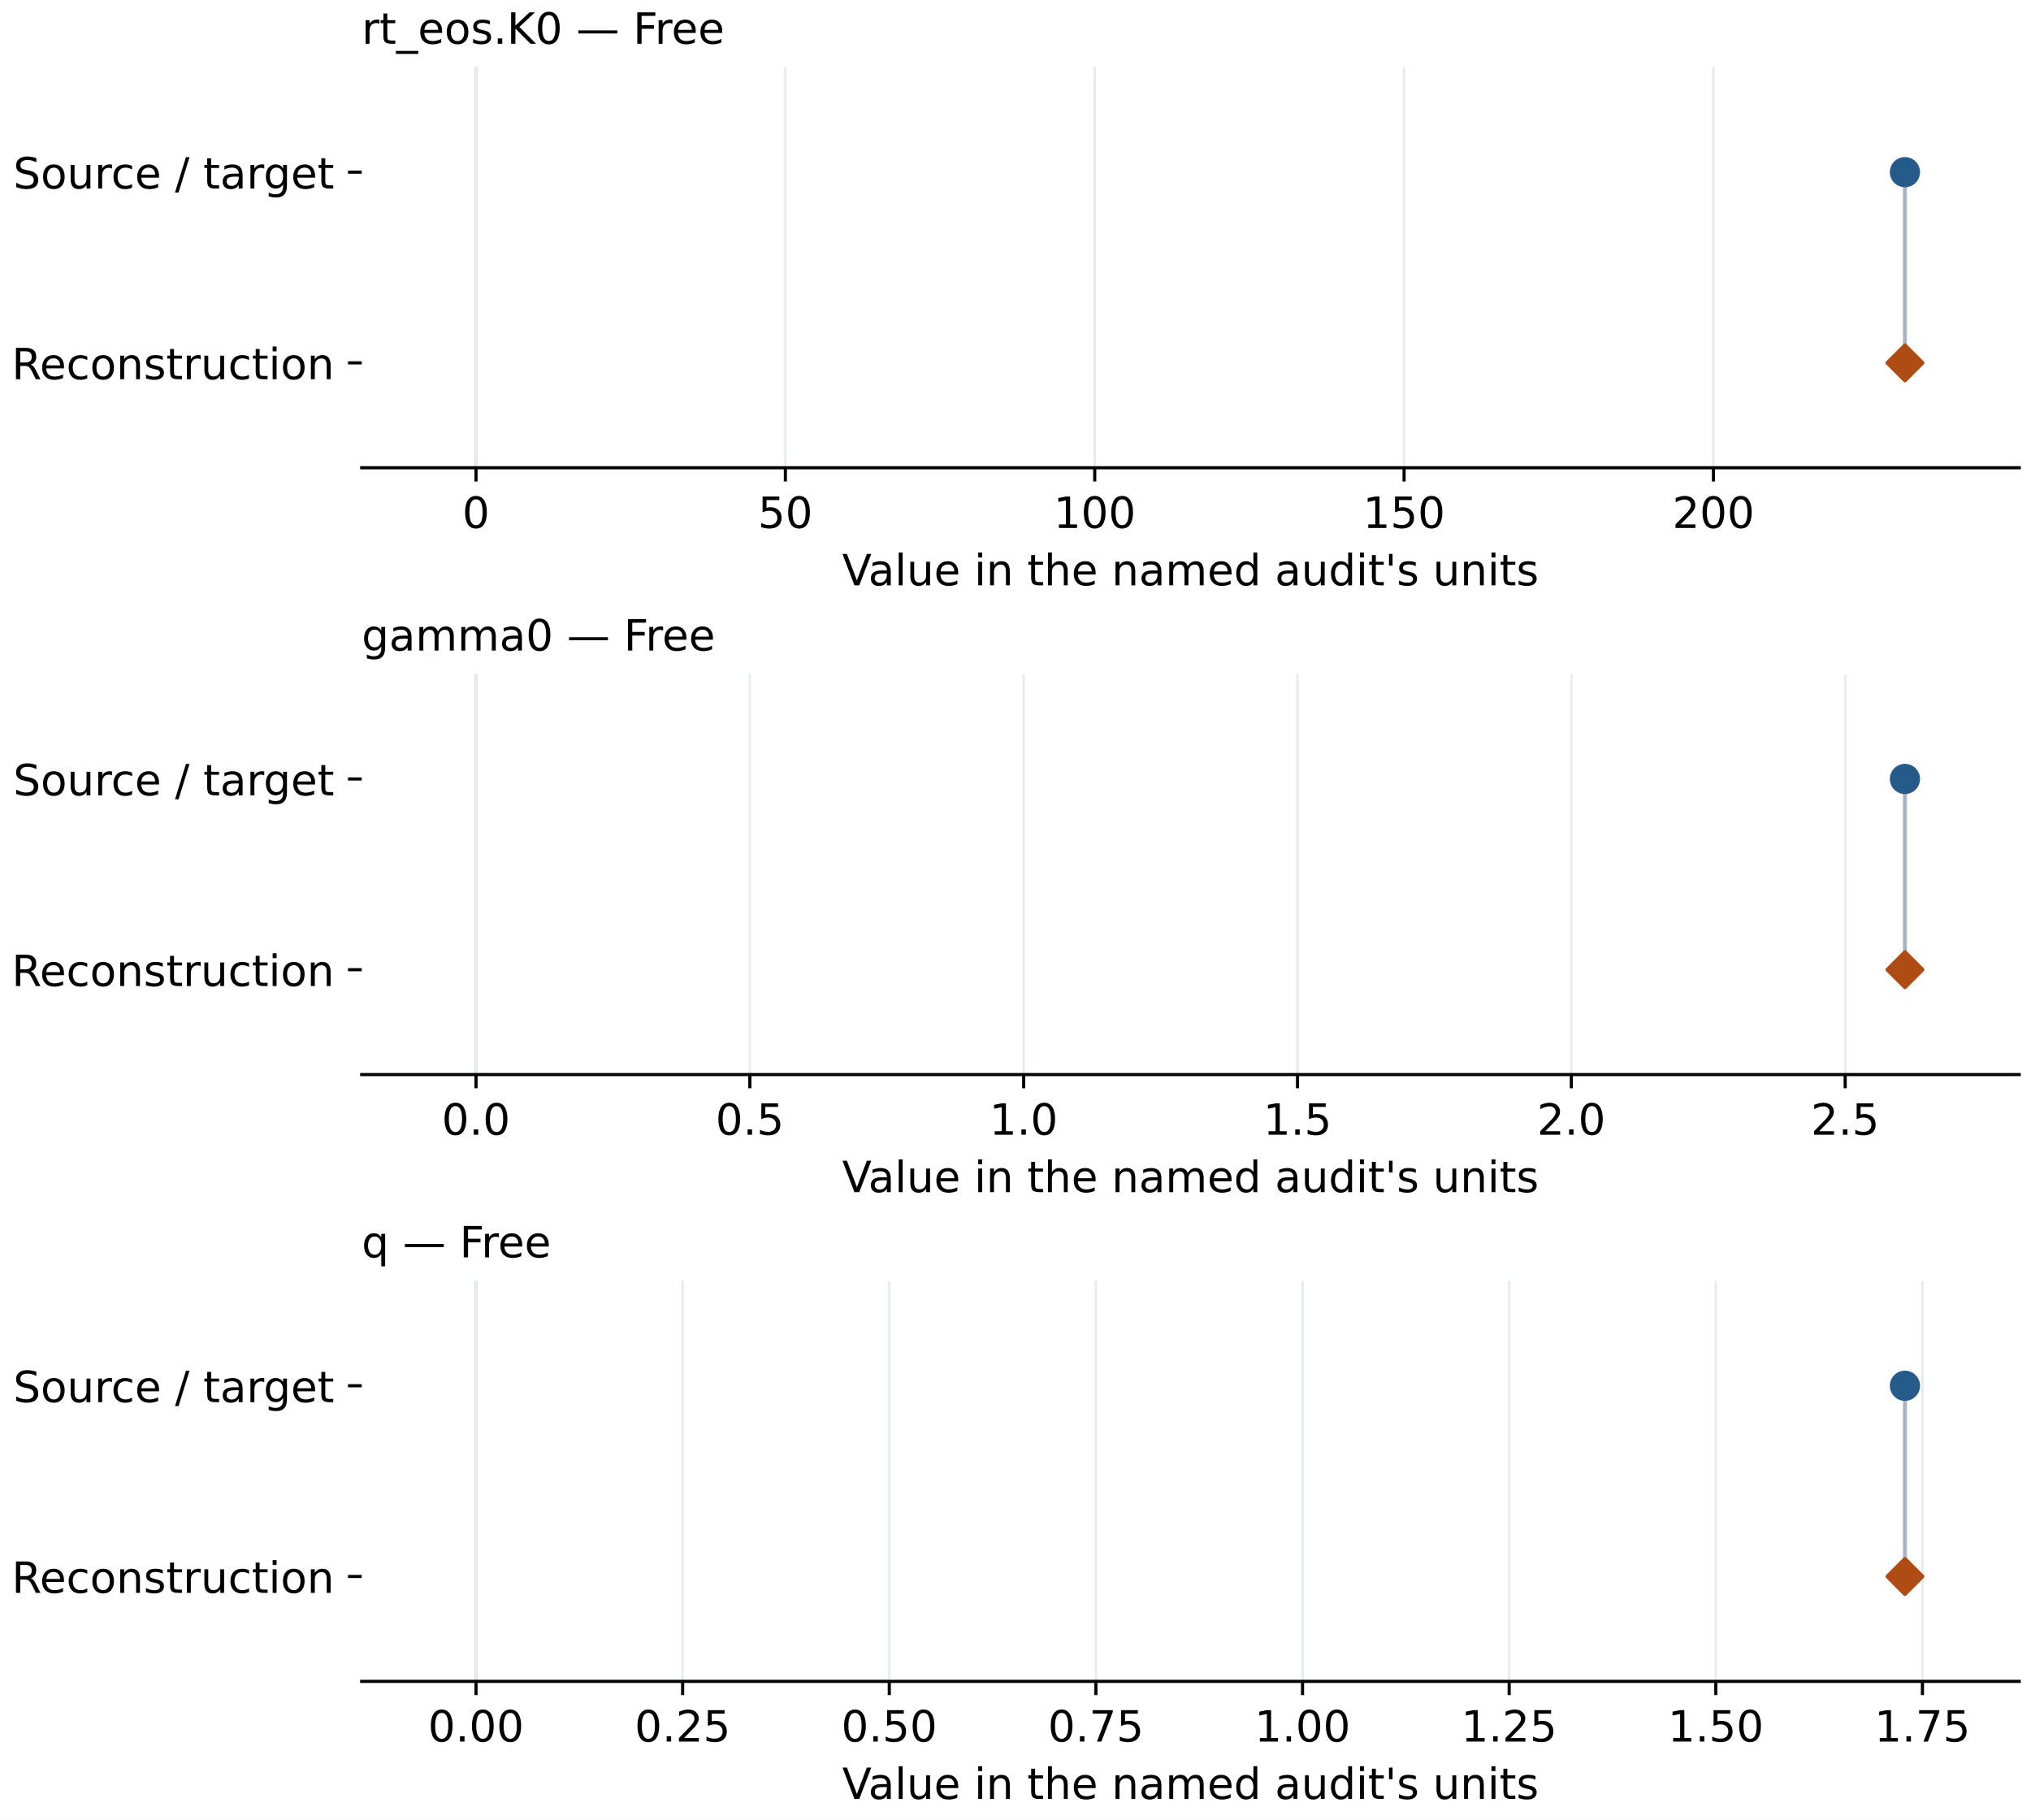
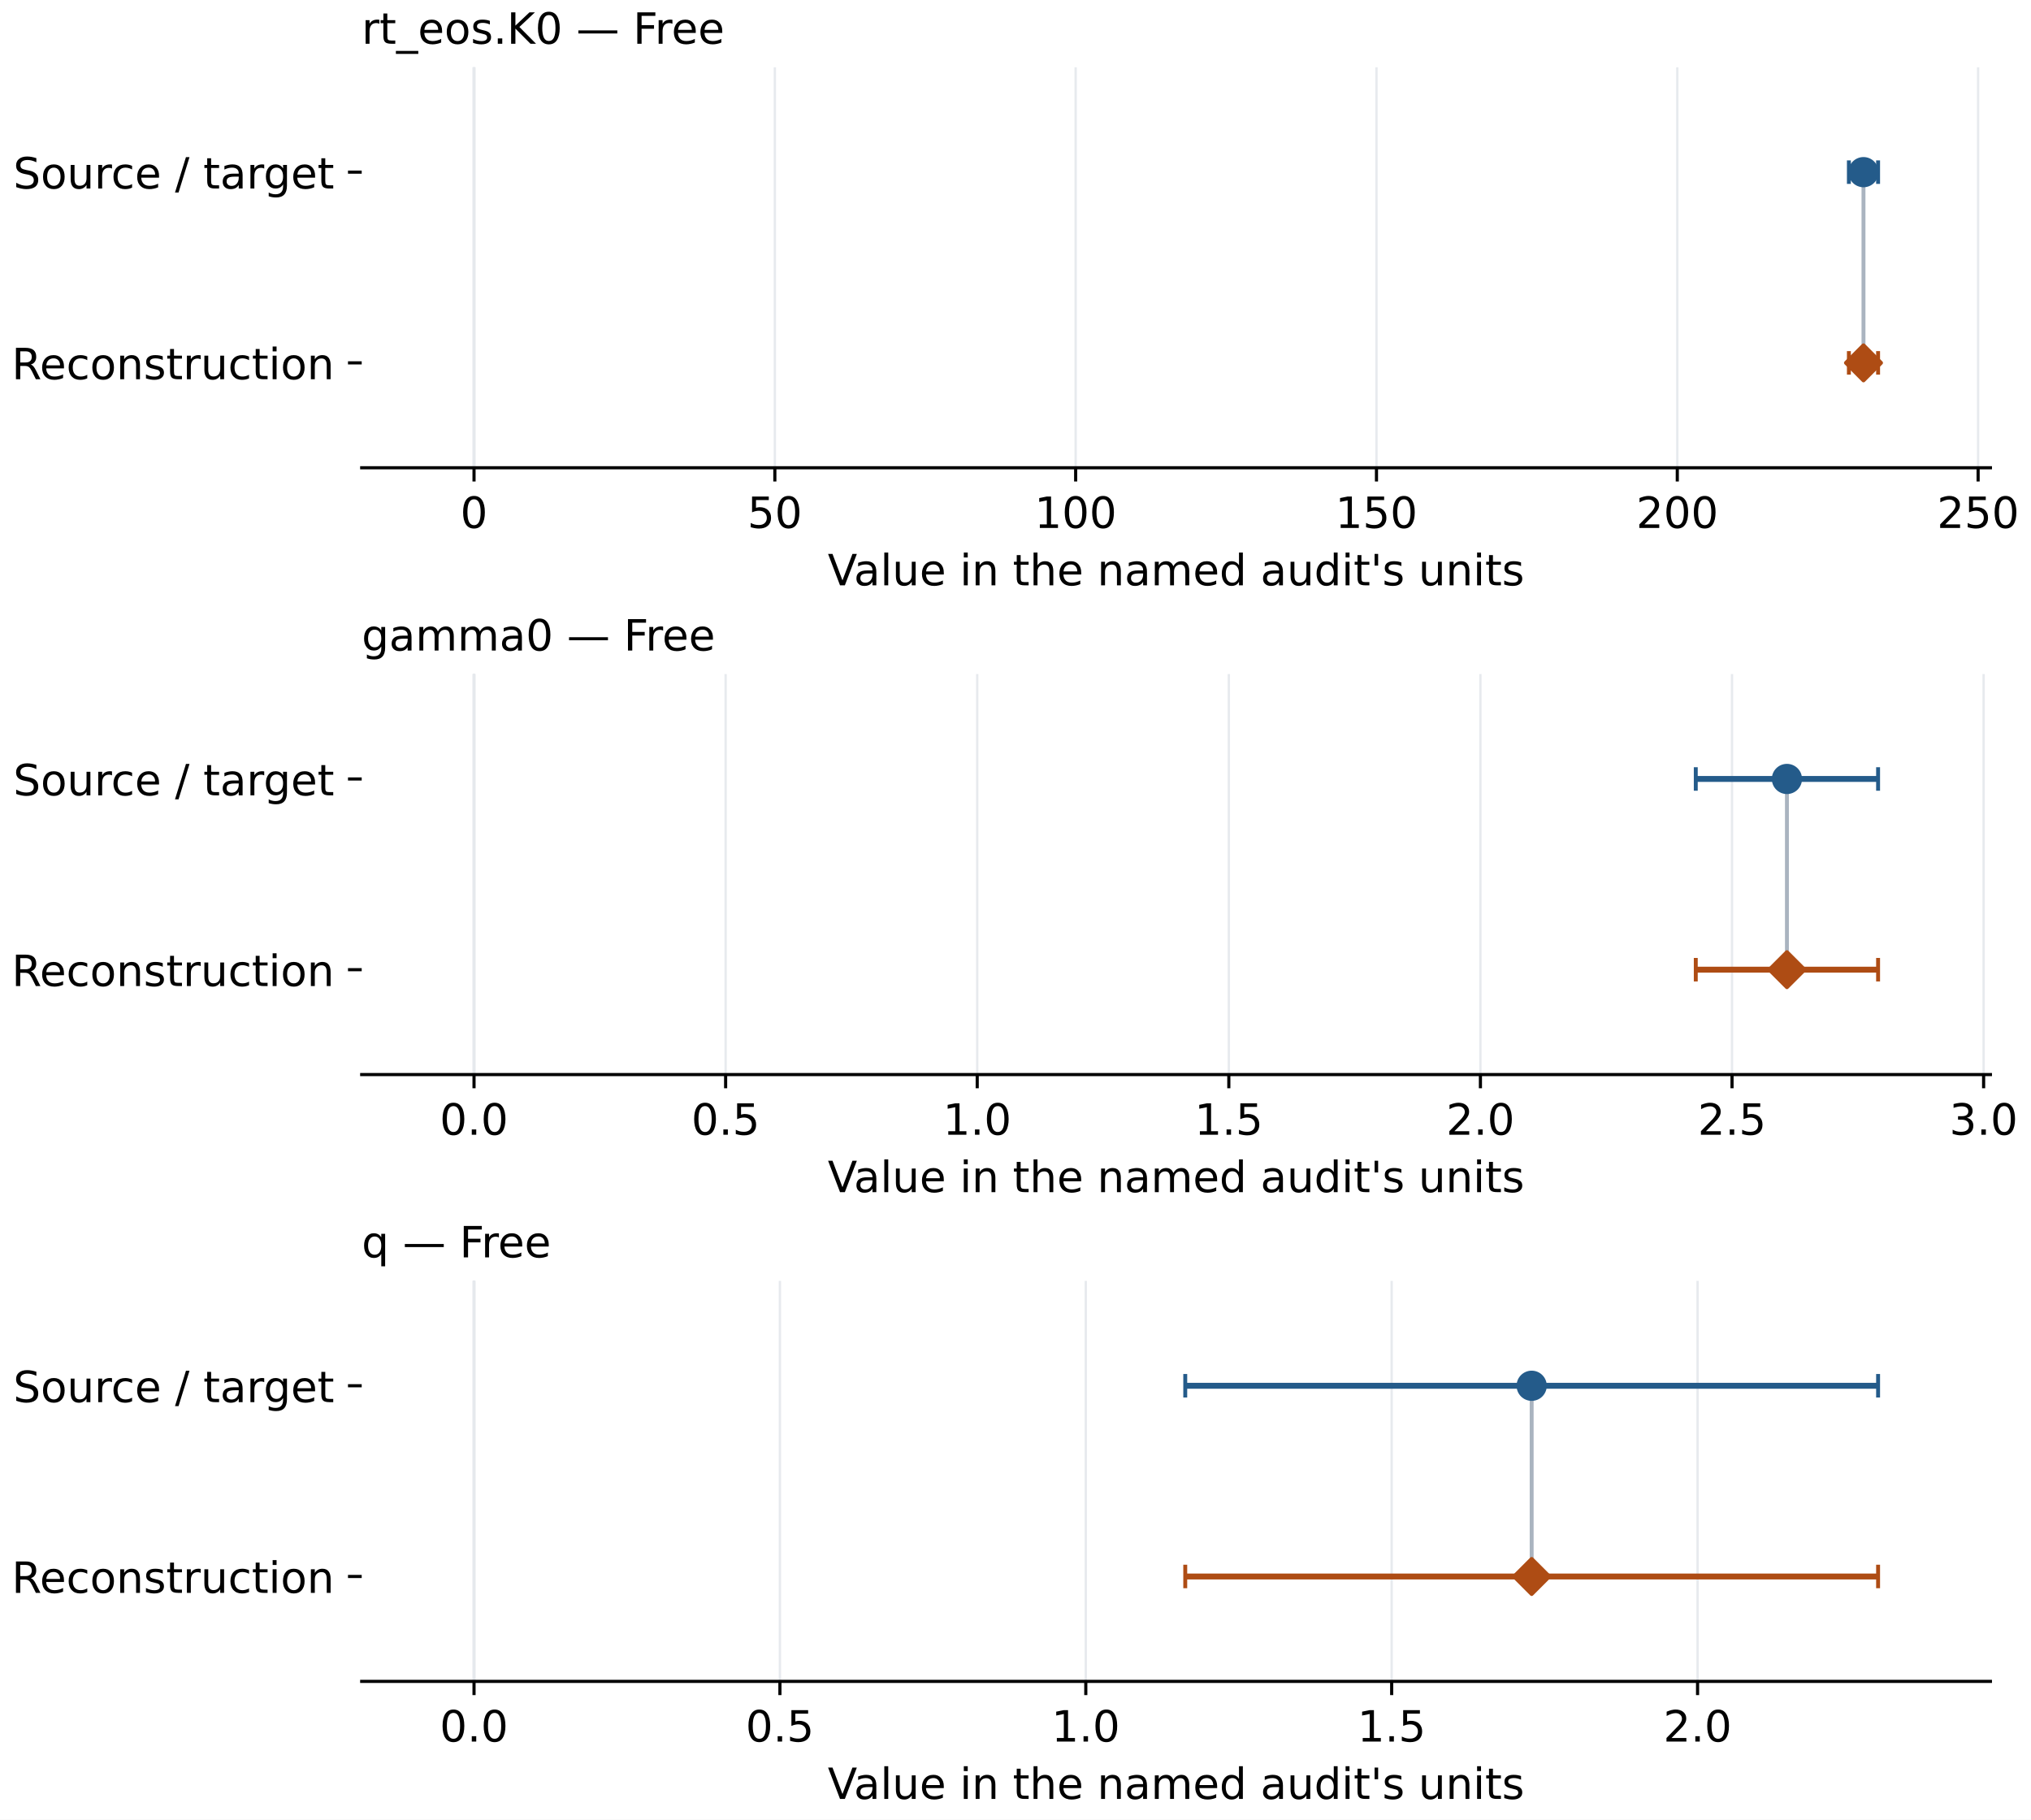
<svg xmlns="http://www.w3.org/2000/svg" xmlns:xlink="http://www.w3.org/1999/xlink" width="518.4pt" height="464.4pt" viewBox="0 0 518.4 464.4" version="1.1">
  <defs>
    <style type="text/css">*{stroke-linejoin: round; stroke-linecap: butt}</style>
  </defs>
  <g id="figure_1">
    <g id="patch_1">
      <path d="M 0 464.4 L 518.4 464.4 L 518.4 0 L 0 0 z " style="fill: #ffffff" />
    </g>
    <g id="axes_1">
      <g id="patch_2">
-         <path d="M 92.321 119.378 L 515.4 119.378 L 515.4 17.164 L 92.321 17.164 z " style="fill: #ffffff" />
+         <path d="M 92.321 119.378 L 508.041 119.378 L 508.041 17.164 L 92.321 17.164 z " style="fill: #ffffff" />
      </g>
      <g id="line2d_1">
-         <path d="M 121.499 119.378 L 121.499 17.164 " clip-path="url(#pc0886fff16)" style="fill: none; stroke: #c3cad2; stroke-width: 0.7; stroke-linecap: square" />
+         <path d="M 120.992 119.378 L 120.992 17.164 " clip-path="url(#pc66bb6d50c)" style="fill: none; stroke: #c3cad2; stroke-width: 0.7; stroke-linecap: square" />
      </g>
      <g id="line2d_2">
-         <path d="M 486.222 43.935 L 486.222 92.608 " clip-path="url(#pc0886fff16)" style="fill: none; stroke: #aab4c0; stroke-linecap: square" />
+         <path d="M 475.644 43.935 L 475.644 92.608 " clip-path="url(#pc66bb6d50c)" style="fill: none; stroke: #aab4c0; stroke-linecap: square" />
      </g>
      <g id="matplotlib.axis_1">
        <g id="xtick_1">
          <g id="line2d_3">
-             <path d="M 121.499 119.378 L 121.499 17.164 " clip-path="url(#pc0886fff16)" style="fill: none; stroke: #e7eaee; stroke-width: 0.6; stroke-linecap: square" />
+             <path d="M 120.992 119.378 L 120.992 17.164 " clip-path="url(#pc66bb6d50c)" style="fill: none; stroke: #e7eaee; stroke-width: 0.6; stroke-linecap: square" />
          </g>
          <g id="line2d_4">
            <defs>
              <path id="mb45e14ee2d" d="M 0 0 L 0 3.5 " style="stroke: #000000; stroke-width: 0.8" />
            </defs>
            <g>
-               <use xlink:href="#mb45e14ee2d" x="121.499" y="119.378" style="stroke: #000000; stroke-width: 0.8" />
+               <use xlink:href="#mb45e14ee2d" x="120.992" y="119.378" style="stroke: #000000; stroke-width: 0.8" />
            </g>
          </g>
          <g id="text_1">
-             <text style="font: 11px 'DejaVu Sans', Arial, sans-serif; text-anchor: middle" x="121.499" y="134.737" transform="rotate(-0 121.4993 134.7367)">0</text>
+             <text style="font: 11px 'DejaVu Sans', Arial, sans-serif; text-anchor: middle" x="120.992" y="134.737" transform="rotate(-0 120.9918 134.7367)">0</text>
          </g>
        </g>
        <g id="xtick_2">
          <g id="line2d_5">
-             <path d="M 200.461 119.378 L 200.461 17.164 " clip-path="url(#pc0886fff16)" style="fill: none; stroke: #e7eaee; stroke-width: 0.6; stroke-linecap: square" />
+             <path d="M 197.774 119.378 L 197.774 17.164 " clip-path="url(#pc66bb6d50c)" style="fill: none; stroke: #e7eaee; stroke-width: 0.6; stroke-linecap: square" />
          </g>
          <g id="line2d_6">
            <g>
-               <use xlink:href="#mb45e14ee2d" x="200.461" y="119.378" style="stroke: #000000; stroke-width: 0.8" />
+               <use xlink:href="#mb45e14ee2d" x="197.774" y="119.378" style="stroke: #000000; stroke-width: 0.8" />
            </g>
          </g>
          <g id="text_2">
-             <text style="font: 11px 'DejaVu Sans', Arial, sans-serif; text-anchor: middle" x="200.461" y="134.737" transform="rotate(-0 200.4615 134.7367)">50</text>
+             <text style="font: 11px 'DejaVu Sans', Arial, sans-serif; text-anchor: middle" x="197.774" y="134.737" transform="rotate(-0 197.7736 134.7367)">50</text>
          </g>
        </g>
        <g id="xtick_3">
          <g id="line2d_7">
-             <path d="M 279.424 119.378 L 279.424 17.164 " clip-path="url(#pc0886fff16)" style="fill: none; stroke: #e7eaee; stroke-width: 0.6; stroke-linecap: square" />
+             <path d="M 274.555 119.378 L 274.555 17.164 " clip-path="url(#pc66bb6d50c)" style="fill: none; stroke: #e7eaee; stroke-width: 0.6; stroke-linecap: square" />
          </g>
          <g id="line2d_8">
            <g>
-               <use xlink:href="#mb45e14ee2d" x="279.424" y="119.378" style="stroke: #000000; stroke-width: 0.8" />
+               <use xlink:href="#mb45e14ee2d" x="274.555" y="119.378" style="stroke: #000000; stroke-width: 0.8" />
            </g>
          </g>
          <g id="text_3">
-             <text style="font: 11px 'DejaVu Sans', Arial, sans-serif; text-anchor: middle" x="279.424" y="134.737" transform="rotate(-0 279.4236 134.7367)">100</text>
+             <text style="font: 11px 'DejaVu Sans', Arial, sans-serif; text-anchor: middle" x="274.555" y="134.737" transform="rotate(-0 274.5554 134.7367)">100</text>
          </g>
        </g>
        <g id="xtick_4">
          <g id="line2d_9">
-             <path d="M 358.386 119.378 L 358.386 17.164 " clip-path="url(#pc0886fff16)" style="fill: none; stroke: #e7eaee; stroke-width: 0.6; stroke-linecap: square" />
+             <path d="M 351.337 119.378 L 351.337 17.164 " clip-path="url(#pc66bb6d50c)" style="fill: none; stroke: #e7eaee; stroke-width: 0.6; stroke-linecap: square" />
          </g>
          <g id="line2d_10">
            <g>
-               <use xlink:href="#mb45e14ee2d" x="358.386" y="119.378" style="stroke: #000000; stroke-width: 0.8" />
+               <use xlink:href="#mb45e14ee2d" x="351.337" y="119.378" style="stroke: #000000; stroke-width: 0.8" />
            </g>
          </g>
          <g id="text_4">
-             <text style="font: 11px 'DejaVu Sans', Arial, sans-serif; text-anchor: middle" x="358.386" y="134.737" transform="rotate(-0 358.3858 134.7367)">150</text>
+             <text style="font: 11px 'DejaVu Sans', Arial, sans-serif; text-anchor: middle" x="351.337" y="134.737" transform="rotate(-0 351.3372 134.7367)">150</text>
          </g>
        </g>
        <g id="xtick_5">
          <g id="line2d_11">
-             <path d="M 437.348 119.378 L 437.348 17.164 " clip-path="url(#pc0886fff16)" style="fill: none; stroke: #e7eaee; stroke-width: 0.6; stroke-linecap: square" />
+             <path d="M 428.119 119.378 L 428.119 17.164 " clip-path="url(#pc66bb6d50c)" style="fill: none; stroke: #e7eaee; stroke-width: 0.6; stroke-linecap: square" />
          </g>
          <g id="line2d_12">
            <g>
-               <use xlink:href="#mb45e14ee2d" x="437.348" y="119.378" style="stroke: #000000; stroke-width: 0.8" />
+               <use xlink:href="#mb45e14ee2d" x="428.119" y="119.378" style="stroke: #000000; stroke-width: 0.8" />
            </g>
          </g>
          <g id="text_5">
-             <text style="font: 11px 'DejaVu Sans', Arial, sans-serif; text-anchor: middle" x="437.348" y="134.737" transform="rotate(-0 437.3479 134.7367)">200</text>
-           </g>
-         </g>
-         <g id="text_6">
-           <text style="font: 11px 'DejaVu Sans', Arial, sans-serif; text-anchor: middle" x="303.861" y="149.383" transform="rotate(-0 303.8606 149.3826)">Value in the named audit's units</text>
+             <text style="font: 11px 'DejaVu Sans', Arial, sans-serif; text-anchor: middle" x="428.119" y="134.737" transform="rotate(-0 428.119 134.7367)">200</text>
+           </g>
+         </g>
+         <g id="xtick_6">
+           <g id="line2d_13">
+             <path d="M 504.901 119.378 L 504.901 17.164 " clip-path="url(#pc66bb6d50c)" style="fill: none; stroke: #e7eaee; stroke-width: 0.6; stroke-linecap: square" />
+           </g>
+           <g id="line2d_14">
+             <g>
+               <use xlink:href="#mb45e14ee2d" x="504.901" y="119.378" style="stroke: #000000; stroke-width: 0.8" />
+             </g>
+           </g>
+           <g id="text_6">
+             <text style="font: 11px 'DejaVu Sans', Arial, sans-serif; text-anchor: middle" x="504.901" y="134.737" transform="rotate(-0 504.9008 134.7367)">250</text>
+           </g>
+         </g>
+         <g id="text_7">
+           <text style="font: 11px 'DejaVu Sans', Arial, sans-serif; text-anchor: middle" x="300.181" y="149.383" transform="rotate(-0 300.181 149.3826)">Value in the named audit's units</text>
        </g>
      </g>
      <g id="matplotlib.axis_2">
        <g id="ytick_1">
-           <g id="line2d_13">
+           <g id="line2d_15">
            <defs>
              <path id="m7f30f8d901" d="M 0 0 L -3.5 0 " style="stroke: #000000; stroke-width: 0.8" />
            </defs>
            <g>
              <use xlink:href="#m7f30f8d901" x="92.321" y="92.608" style="stroke: #000000; stroke-width: 0.8" />
            </g>
          </g>
-           <g id="text_7">
+           <g id="text_8">
            <text style="font: 11px 'DejaVu Sans', Arial, sans-serif; text-anchor: end" x="85.321" y="96.787" transform="rotate(-0 85.32149 96.78719)">Reconstruction</text>
          </g>
        </g>
        <g id="ytick_2">
-           <g id="line2d_14">
+           <g id="line2d_16">
            <g>
              <use xlink:href="#m7f30f8d901" x="92.321" y="43.935" style="stroke: #000000; stroke-width: 0.8" />
            </g>
          </g>
-           <g id="text_8">
+           <g id="text_9">
            <text style="font: 11px 'DejaVu Sans', Arial, sans-serif; text-anchor: end" x="85.321" y="48.114" transform="rotate(-0 85.32149 48.1138)">Source / target</text>
          </g>
        </g>
      </g>
      <g id="PathCollection_1">
        <defs>
          <path id="m5b1aaaca44" d="M 0 3.354 C 0.89 3.354 1.743 3.001 2.372 2.372 C 3.001 1.743 3.354 0.89 3.354 0 C 3.354 -0.89 3.001 -1.743 2.372 -2.372 C 1.743 -3.001 0.89 -3.354 0 -3.354 C -0.89 -3.354 -1.743 -3.001 -2.372 -2.372 C -3.001 -1.743 -3.354 -0.89 -3.354 0 C -3.354 0.89 -3.001 1.743 -2.372 2.372 C -1.743 3.001 -0.89 3.354 0 3.354 z " style="stroke: #245b8a" />
        </defs>
-         <g clip-path="url(#pc0886fff16)">
-           <use xlink:href="#m5b1aaaca44" x="486.222" y="43.935" style="fill: #245b8a; stroke: #245b8a" />
+         <g clip-path="url(#pc66bb6d50c)">
+           <use xlink:href="#m5b1aaaca44" x="475.644" y="43.935" style="fill: #245b8a; stroke: #245b8a" />
        </g>
      </g>
      <g id="PathCollection_2">
        <defs>
          <path id="m79c71298e6" d="M -0 4.472 L 4.472 0 L 0 -4.472 L -4.472 -0 z " style="stroke: #ae4c14" />
        </defs>
-         <g clip-path="url(#pc0886fff16)">
-           <use xlink:href="#m79c71298e6" x="486.222" y="92.608" style="fill: #ae4c14; stroke: #ae4c14" />
+         <g clip-path="url(#pc66bb6d50c)">
+           <use xlink:href="#m79c71298e6" x="475.644" y="92.608" style="fill: #ae4c14; stroke: #ae4c14" />
+         </g>
+       </g>
+       <g id="LineCollection_1">
+         <path d="M 471.917 43.935 L 479.37 43.935 " clip-path="url(#pc66bb6d50c)" style="fill: none; stroke: #245b8a; stroke-width: 1.5" />
+       </g>
+       <g id="line2d_17">
+         <defs>
+           <path id="m002537e231" d="M 0 3 L 0 -3 " style="stroke: #245b8a" />
+         </defs>
+         <g clip-path="url(#pc66bb6d50c)">
+           <use xlink:href="#m002537e231" x="471.917" y="43.935" style="fill: #245b8a; stroke: #245b8a" />
+         </g>
+       </g>
+       <g id="line2d_18">
+         <g clip-path="url(#pc66bb6d50c)">
+           <use xlink:href="#m002537e231" x="479.37" y="43.935" style="fill: #245b8a; stroke: #245b8a" />
+         </g>
+       </g>
+       <g id="LineCollection_2">
+         <path d="M 471.917 92.608 L 479.37 92.608 " clip-path="url(#pc66bb6d50c)" style="fill: none; stroke: #ae4c14; stroke-width: 1.5" />
+       </g>
+       <g id="line2d_19">
+         <defs>
+           <path id="m3def4cd5cd" d="M 0 3 L 0 -3 " style="stroke: #ae4c14" />
+         </defs>
+         <g clip-path="url(#pc66bb6d50c)">
+           <use xlink:href="#m3def4cd5cd" x="471.917" y="92.608" style="fill: #ae4c14; stroke: #ae4c14" />
+         </g>
+       </g>
+       <g id="line2d_20">
+         <g clip-path="url(#pc66bb6d50c)">
+           <use xlink:href="#m3def4cd5cd" x="479.37" y="92.608" style="fill: #ae4c14; stroke: #ae4c14" />
        </g>
      </g>
      <g id="patch_3">
-         <path d="M 92.321 119.378 L 515.4 119.378 " style="fill: none; stroke: #000000; stroke-width: 0.8; stroke-linejoin: miter; stroke-linecap: square" />
-       </g>
-       <g id="text_9">
+         <path d="M 92.321 119.378 L 508.041 119.378 " style="fill: none; stroke: #000000; stroke-width: 0.8; stroke-linejoin: miter; stroke-linecap: square" />
+       </g>
+       <g id="text_10">
        <text style="font: 11px 'DejaVu Sans', Arial, sans-serif; text-anchor: start" x="92.321" y="11.164" transform="rotate(-0 92.32149 11.1643)">rt_eos.K0 — Free</text>
      </g>
    </g>
    <g id="axes_2">
      <g id="patch_4">
-         <path d="M 92.321 274.243 L 515.4 274.243 L 515.4 172.029 L 92.321 172.029 z " style="fill: #ffffff" />
-       </g>
-       <g id="line2d_15">
-         <path d="M 121.499 274.243 L 121.499 172.029 " clip-path="url(#pb7846c279b)" style="fill: none; stroke: #c3cad2; stroke-width: 0.7; stroke-linecap: square" />
-       </g>
-       <g id="line2d_16">
-         <path d="M 486.222 198.799 L 486.222 247.473 " clip-path="url(#pb7846c279b)" style="fill: none; stroke: #aab4c0; stroke-linecap: square" />
+         <path d="M 92.321 274.243 L 508.041 274.243 L 508.041 172.029 L 92.321 172.029 z " style="fill: #ffffff" />
+       </g>
+       <g id="line2d_21">
+         <path d="M 120.992 274.243 L 120.992 172.029 " clip-path="url(#pdab3c7c309)" style="fill: none; stroke: #c3cad2; stroke-width: 0.7; stroke-linecap: square" />
+       </g>
+       <g id="line2d_22">
+         <path d="M 456.103 198.799 L 456.103 247.473 " clip-path="url(#pdab3c7c309)" style="fill: none; stroke: #aab4c0; stroke-linecap: square" />
      </g>
      <g id="matplotlib.axis_3">
-         <g id="xtick_6">
-           <g id="line2d_17">
-             <path d="M 121.499 274.243 L 121.499 172.029 " clip-path="url(#pb7846c279b)" style="fill: none; stroke: #e7eaee; stroke-width: 0.6; stroke-linecap: square" />
-           </g>
-           <g id="line2d_18">
-             <g>
-               <use xlink:href="#mb45e14ee2d" x="121.499" y="274.243" style="stroke: #000000; stroke-width: 0.8" />
-             </g>
-           </g>
-           <g id="text_10">
-             <text style="font: 11px 'DejaVu Sans', Arial, sans-serif; text-anchor: middle" x="121.499" y="289.601" transform="rotate(-0 121.4993 289.6014)">0.0</text>
-           </g>
-         </g>
        <g id="xtick_7">
-           <g id="line2d_19">
-             <path d="M 191.393 274.243 L 191.393 172.029 " clip-path="url(#pb7846c279b)" style="fill: none; stroke: #e7eaee; stroke-width: 0.6; stroke-linecap: square" />
-           </g>
-           <g id="line2d_20">
-             <g>
-               <use xlink:href="#mb45e14ee2d" x="191.393" y="274.243" style="stroke: #000000; stroke-width: 0.8" />
+           <g id="line2d_23">
+             <path d="M 120.992 274.243 L 120.992 172.029 " clip-path="url(#pdab3c7c309)" style="fill: none; stroke: #e7eaee; stroke-width: 0.6; stroke-linecap: square" />
+           </g>
+           <g id="line2d_24">
+             <g>
+               <use xlink:href="#mb45e14ee2d" x="120.992" y="274.243" style="stroke: #000000; stroke-width: 0.8" />
            </g>
          </g>
          <g id="text_11">
-             <text style="font: 11px 'DejaVu Sans', Arial, sans-serif; text-anchor: middle" x="191.393" y="289.601" transform="rotate(-0 191.3931 289.6014)">0.5</text>
+             <text style="font: 11px 'DejaVu Sans', Arial, sans-serif; text-anchor: middle" x="120.992" y="289.601" transform="rotate(-0 120.9918 289.6014)">0.0</text>
          </g>
        </g>
        <g id="xtick_8">
-           <g id="line2d_21">
-             <path d="M 261.287 274.243 L 261.287 172.029 " clip-path="url(#pb7846c279b)" style="fill: none; stroke: #e7eaee; stroke-width: 0.6; stroke-linecap: square" />
-           </g>
-           <g id="line2d_22">
-             <g>
-               <use xlink:href="#mb45e14ee2d" x="261.287" y="274.243" style="stroke: #000000; stroke-width: 0.8" />
+           <g id="line2d_25">
+             <path d="M 185.211 274.243 L 185.211 172.029 " clip-path="url(#pdab3c7c309)" style="fill: none; stroke: #e7eaee; stroke-width: 0.6; stroke-linecap: square" />
+           </g>
+           <g id="line2d_26">
+             <g>
+               <use xlink:href="#mb45e14ee2d" x="185.211" y="274.243" style="stroke: #000000; stroke-width: 0.8" />
            </g>
          </g>
          <g id="text_12">
-             <text style="font: 11px 'DejaVu Sans', Arial, sans-serif; text-anchor: middle" x="261.287" y="289.601" transform="rotate(-0 261.2868 289.6014)">1.0</text>
+             <text style="font: 11px 'DejaVu Sans', Arial, sans-serif; text-anchor: middle" x="185.211" y="289.601" transform="rotate(-0 185.2109 289.6014)">0.5</text>
          </g>
        </g>
        <g id="xtick_9">
-           <g id="line2d_23">
-             <path d="M 331.181 274.243 L 331.181 172.029 " clip-path="url(#pb7846c279b)" style="fill: none; stroke: #e7eaee; stroke-width: 0.6; stroke-linecap: square" />
-           </g>
-           <g id="line2d_24">
-             <g>
-               <use xlink:href="#mb45e14ee2d" x="331.181" y="274.243" style="stroke: #000000; stroke-width: 0.8" />
+           <g id="line2d_27">
+             <path d="M 249.43 274.243 L 249.43 172.029 " clip-path="url(#pdab3c7c309)" style="fill: none; stroke: #e7eaee; stroke-width: 0.6; stroke-linecap: square" />
+           </g>
+           <g id="line2d_28">
+             <g>
+               <use xlink:href="#mb45e14ee2d" x="249.43" y="274.243" style="stroke: #000000; stroke-width: 0.8" />
            </g>
          </g>
          <g id="text_13">
-             <text style="font: 11px 'DejaVu Sans', Arial, sans-serif; text-anchor: middle" x="331.181" y="289.601" transform="rotate(-0 331.1806 289.6014)">1.5</text>
+             <text style="font: 11px 'DejaVu Sans', Arial, sans-serif; text-anchor: middle" x="249.43" y="289.601" transform="rotate(-0 249.4301 289.6014)">1.0</text>
          </g>
        </g>
        <g id="xtick_10">
-           <g id="line2d_25">
-             <path d="M 401.074 274.243 L 401.074 172.029 " clip-path="url(#pb7846c279b)" style="fill: none; stroke: #e7eaee; stroke-width: 0.6; stroke-linecap: square" />
-           </g>
-           <g id="line2d_26">
-             <g>
-               <use xlink:href="#mb45e14ee2d" x="401.074" y="274.243" style="stroke: #000000; stroke-width: 0.8" />
+           <g id="line2d_29">
+             <path d="M 313.649 274.243 L 313.649 172.029 " clip-path="url(#pdab3c7c309)" style="fill: none; stroke: #e7eaee; stroke-width: 0.6; stroke-linecap: square" />
+           </g>
+           <g id="line2d_30">
+             <g>
+               <use xlink:href="#mb45e14ee2d" x="313.649" y="274.243" style="stroke: #000000; stroke-width: 0.8" />
            </g>
          </g>
          <g id="text_14">
-             <text style="font: 11px 'DejaVu Sans', Arial, sans-serif; text-anchor: middle" x="401.074" y="289.601" transform="rotate(-0 401.0743 289.6014)">2.0</text>
+             <text style="font: 11px 'DejaVu Sans', Arial, sans-serif; text-anchor: middle" x="313.649" y="289.601" transform="rotate(-0 313.6493 289.6014)">1.5</text>
          </g>
        </g>
        <g id="xtick_11">
-           <g id="line2d_27">
-             <path d="M 470.968 274.243 L 470.968 172.029 " clip-path="url(#pb7846c279b)" style="fill: none; stroke: #e7eaee; stroke-width: 0.6; stroke-linecap: square" />
-           </g>
-           <g id="line2d_28">
-             <g>
-               <use xlink:href="#mb45e14ee2d" x="470.968" y="274.243" style="stroke: #000000; stroke-width: 0.8" />
+           <g id="line2d_31">
+             <path d="M 377.868 274.243 L 377.868 172.029 " clip-path="url(#pdab3c7c309)" style="fill: none; stroke: #e7eaee; stroke-width: 0.6; stroke-linecap: square" />
+           </g>
+           <g id="line2d_32">
+             <g>
+               <use xlink:href="#mb45e14ee2d" x="377.868" y="274.243" style="stroke: #000000; stroke-width: 0.8" />
            </g>
          </g>
          <g id="text_15">
-             <text style="font: 11px 'DejaVu Sans', Arial, sans-serif; text-anchor: middle" x="470.968" y="289.601" transform="rotate(-0 470.9681 289.6014)">2.5</text>
-           </g>
-         </g>
-         <g id="text_16">
-           <text style="font: 11px 'DejaVu Sans', Arial, sans-serif; text-anchor: middle" x="303.861" y="304.247" transform="rotate(-0 303.8606 304.2474)">Value in the named audit's units</text>
+             <text style="font: 11px 'DejaVu Sans', Arial, sans-serif; text-anchor: middle" x="377.868" y="289.601" transform="rotate(-0 377.8685 289.6014)">2.0</text>
+           </g>
+         </g>
+         <g id="xtick_12">
+           <g id="line2d_33">
+             <path d="M 442.088 274.243 L 442.088 172.029 " clip-path="url(#pdab3c7c309)" style="fill: none; stroke: #e7eaee; stroke-width: 0.6; stroke-linecap: square" />
+           </g>
+           <g id="line2d_34">
+             <g>
+               <use xlink:href="#mb45e14ee2d" x="442.088" y="274.243" style="stroke: #000000; stroke-width: 0.8" />
+             </g>
+           </g>
+           <g id="text_16">
+             <text style="font: 11px 'DejaVu Sans', Arial, sans-serif; text-anchor: middle" x="442.088" y="289.601" transform="rotate(-0 442.0877 289.6014)">2.5</text>
+           </g>
+         </g>
+         <g id="xtick_13">
+           <g id="line2d_35">
+             <path d="M 506.307 274.243 L 506.307 172.029 " clip-path="url(#pdab3c7c309)" style="fill: none; stroke: #e7eaee; stroke-width: 0.6; stroke-linecap: square" />
+           </g>
+           <g id="line2d_36">
+             <g>
+               <use xlink:href="#mb45e14ee2d" x="506.307" y="274.243" style="stroke: #000000; stroke-width: 0.8" />
+             </g>
+           </g>
+           <g id="text_17">
+             <text style="font: 11px 'DejaVu Sans', Arial, sans-serif; text-anchor: middle" x="506.307" y="289.601" transform="rotate(-0 506.3068 289.6014)">3.0</text>
+           </g>
+         </g>
+         <g id="text_18">
+           <text style="font: 11px 'DejaVu Sans', Arial, sans-serif; text-anchor: middle" x="300.181" y="304.247" transform="rotate(-0 300.181 304.2474)">Value in the named audit's units</text>
        </g>
      </g>
      <g id="matplotlib.axis_4">
        <g id="ytick_3">
-           <g id="line2d_29">
+           <g id="line2d_37">
            <g>
              <use xlink:href="#m7f30f8d901" x="92.321" y="247.473" style="stroke: #000000; stroke-width: 0.8" />
            </g>
          </g>
-           <g id="text_17">
+           <g id="text_19">
            <text style="font: 11px 'DejaVu Sans', Arial, sans-serif; text-anchor: end" x="85.321" y="251.652" transform="rotate(-0 85.32149 251.6519)">Reconstruction</text>
          </g>
        </g>
        <g id="ytick_4">
-           <g id="line2d_30">
+           <g id="line2d_38">
            <g>
              <use xlink:href="#m7f30f8d901" x="92.321" y="198.799" style="stroke: #000000; stroke-width: 0.8" />
            </g>
          </g>
-           <g id="text_18">
+           <g id="text_20">
            <text style="font: 11px 'DejaVu Sans', Arial, sans-serif; text-anchor: end" x="85.321" y="202.979" transform="rotate(-0 85.32149 202.9785)">Source / target</text>
          </g>
        </g>
      </g>
      <g id="PathCollection_3">
-         <g clip-path="url(#pb7846c279b)">
-           <use xlink:href="#m5b1aaaca44" x="486.222" y="198.799" style="fill: #245b8a; stroke: #245b8a" />
+         <g clip-path="url(#pdab3c7c309)">
+           <use xlink:href="#m5b1aaaca44" x="456.103" y="198.799" style="fill: #245b8a; stroke: #245b8a" />
        </g>
      </g>
      <g id="PathCollection_4">
-         <g clip-path="url(#pb7846c279b)">
-           <use xlink:href="#m79c71298e6" x="486.222" y="247.473" style="fill: #ae4c14; stroke: #ae4c14" />
+         <g clip-path="url(#pdab3c7c309)">
+           <use xlink:href="#m79c71298e6" x="456.103" y="247.473" style="fill: #ae4c14; stroke: #ae4c14" />
+         </g>
+       </g>
+       <g id="LineCollection_3">
+         <path d="M 432.836 198.799 L 479.37 198.799 " clip-path="url(#pdab3c7c309)" style="fill: none; stroke: #245b8a; stroke-width: 1.5" />
+       </g>
+       <g id="line2d_39">
+         <g clip-path="url(#pdab3c7c309)">
+           <use xlink:href="#m002537e231" x="432.836" y="198.799" style="fill: #245b8a; stroke: #245b8a" />
+         </g>
+       </g>
+       <g id="line2d_40">
+         <g clip-path="url(#pdab3c7c309)">
+           <use xlink:href="#m002537e231" x="479.37" y="198.799" style="fill: #245b8a; stroke: #245b8a" />
+         </g>
+       </g>
+       <g id="LineCollection_4">
+         <path d="M 432.836 247.473 L 479.37 247.473 " clip-path="url(#pdab3c7c309)" style="fill: none; stroke: #ae4c14; stroke-width: 1.5" />
+       </g>
+       <g id="line2d_41">
+         <g clip-path="url(#pdab3c7c309)">
+           <use xlink:href="#m3def4cd5cd" x="432.836" y="247.473" style="fill: #ae4c14; stroke: #ae4c14" />
+         </g>
+       </g>
+       <g id="line2d_42">
+         <g clip-path="url(#pdab3c7c309)">
+           <use xlink:href="#m3def4cd5cd" x="479.37" y="247.473" style="fill: #ae4c14; stroke: #ae4c14" />
        </g>
      </g>
      <g id="patch_5">
-         <path d="M 92.321 274.243 L 515.4 274.243 " style="fill: none; stroke: #000000; stroke-width: 0.8; stroke-linejoin: miter; stroke-linecap: square" />
-       </g>
-       <g id="text_19">
+         <path d="M 92.321 274.243 L 508.041 274.243 " style="fill: none; stroke: #000000; stroke-width: 0.8; stroke-linejoin: miter; stroke-linecap: square" />
+       </g>
+       <g id="text_21">
        <text style="font: 11px 'DejaVu Sans', Arial, sans-serif; text-anchor: start" x="92.321" y="166.029" transform="rotate(-0 92.32149 166.029)">gamma0 — Free</text>
      </g>
    </g>
    <g id="axes_3">
      <g id="patch_6">
-         <path d="M 92.321 429.108 L 515.4 429.108 L 515.4 326.894 L 92.321 326.894 z " style="fill: #ffffff" />
-       </g>
-       <g id="line2d_31">
-         <path d="M 121.499 429.108 L 121.499 326.894 " clip-path="url(#p58a913666e)" style="fill: none; stroke: #c3cad2; stroke-width: 0.7; stroke-linecap: square" />
-       </g>
-       <g id="line2d_32">
-         <path d="M 486.222 353.664 L 486.221 402.338 " clip-path="url(#p58a913666e)" style="fill: none; stroke: #aab4c0; stroke-linecap: square" />
+         <path d="M 92.321 429.108 L 508.041 429.108 L 508.041 326.894 L 92.321 326.894 z " style="fill: #ffffff" />
+       </g>
+       <g id="line2d_43">
+         <path d="M 120.992 429.108 L 120.992 326.894 " clip-path="url(#p23d75bcec2)" style="fill: none; stroke: #c3cad2; stroke-width: 0.7; stroke-linecap: square" />
+       </g>
+       <g id="line2d_44">
+         <path d="M 390.949 353.664 L 390.948 402.338 " clip-path="url(#p23d75bcec2)" style="fill: none; stroke: #aab4c0; stroke-linecap: square" />
      </g>
      <g id="matplotlib.axis_5">
-         <g id="xtick_12">
-           <g id="line2d_33">
-             <path d="M 121.499 429.108 L 121.499 326.894 " clip-path="url(#p58a913666e)" style="fill: none; stroke: #e7eaee; stroke-width: 0.6; stroke-linecap: square" />
-           </g>
-           <g id="line2d_34">
-             <g>
-               <use xlink:href="#mb45e14ee2d" x="121.499" y="429.108" style="stroke: #000000; stroke-width: 0.8" />
-             </g>
-           </g>
-           <g id="text_20">
-             <text style="font: 11px 'DejaVu Sans', Arial, sans-serif; text-anchor: middle" x="121.499" y="444.466" transform="rotate(-0 121.4993 444.4662)">0.00</text>
-           </g>
-         </g>
-         <g id="xtick_13">
-           <g id="line2d_35">
-             <path d="M 174.241 429.108 L 174.241 326.894 " clip-path="url(#p58a913666e)" style="fill: none; stroke: #e7eaee; stroke-width: 0.6; stroke-linecap: square" />
-           </g>
-           <g id="line2d_36">
-             <g>
-               <use xlink:href="#mb45e14ee2d" x="174.241" y="429.108" style="stroke: #000000; stroke-width: 0.8" />
-             </g>
-           </g>
-           <g id="text_21">
-             <text style="font: 11px 'DejaVu Sans', Arial, sans-serif; text-anchor: middle" x="174.241" y="444.466" transform="rotate(-0 174.2407 444.4662)">0.25</text>
-           </g>
-         </g>
        <g id="xtick_14">
-           <g id="line2d_37">
-             <path d="M 226.982 429.108 L 226.982 326.894 " clip-path="url(#p58a913666e)" style="fill: none; stroke: #e7eaee; stroke-width: 0.6; stroke-linecap: square" />
-           </g>
-           <g id="line2d_38">
-             <g>
-               <use xlink:href="#mb45e14ee2d" x="226.982" y="429.108" style="stroke: #000000; stroke-width: 0.8" />
+           <g id="line2d_45">
+             <path d="M 120.992 429.108 L 120.992 326.894 " clip-path="url(#p23d75bcec2)" style="fill: none; stroke: #e7eaee; stroke-width: 0.6; stroke-linecap: square" />
+           </g>
+           <g id="line2d_46">
+             <g>
+               <use xlink:href="#mb45e14ee2d" x="120.992" y="429.108" style="stroke: #000000; stroke-width: 0.8" />
            </g>
          </g>
          <g id="text_22">
-             <text style="font: 11px 'DejaVu Sans', Arial, sans-serif; text-anchor: middle" x="226.982" y="444.466" transform="rotate(-0 226.982 444.4662)">0.50</text>
+             <text style="font: 11px 'DejaVu Sans', Arial, sans-serif; text-anchor: middle" x="120.992" y="444.466" transform="rotate(-0 120.9918 444.4662)">0.0</text>
          </g>
        </g>
        <g id="xtick_15">
-           <g id="line2d_39">
-             <path d="M 279.723 429.108 L 279.723 326.894 " clip-path="url(#p58a913666e)" style="fill: none; stroke: #e7eaee; stroke-width: 0.6; stroke-linecap: square" />
-           </g>
-           <g id="line2d_40">
-             <g>
-               <use xlink:href="#mb45e14ee2d" x="279.723" y="429.108" style="stroke: #000000; stroke-width: 0.8" />
+           <g id="line2d_47">
+             <path d="M 199.067 429.108 L 199.067 326.894 " clip-path="url(#p23d75bcec2)" style="fill: none; stroke: #e7eaee; stroke-width: 0.6; stroke-linecap: square" />
+           </g>
+           <g id="line2d_48">
+             <g>
+               <use xlink:href="#mb45e14ee2d" x="199.067" y="429.108" style="stroke: #000000; stroke-width: 0.8" />
            </g>
          </g>
          <g id="text_23">
-             <text style="font: 11px 'DejaVu Sans', Arial, sans-serif; text-anchor: middle" x="279.723" y="444.466" transform="rotate(-0 279.7234 444.4662)">0.75</text>
+             <text style="font: 11px 'DejaVu Sans', Arial, sans-serif; text-anchor: middle" x="199.067" y="444.466" transform="rotate(-0 199.067 444.4662)">0.5</text>
          </g>
        </g>
        <g id="xtick_16">
-           <g id="line2d_41">
-             <path d="M 332.465 429.108 L 332.465 326.894 " clip-path="url(#p58a913666e)" style="fill: none; stroke: #e7eaee; stroke-width: 0.6; stroke-linecap: square" />
-           </g>
-           <g id="line2d_42">
-             <g>
-               <use xlink:href="#mb45e14ee2d" x="332.465" y="429.108" style="stroke: #000000; stroke-width: 0.8" />
+           <g id="line2d_49">
+             <path d="M 277.142 429.108 L 277.142 326.894 " clip-path="url(#p23d75bcec2)" style="fill: none; stroke: #e7eaee; stroke-width: 0.6; stroke-linecap: square" />
+           </g>
+           <g id="line2d_50">
+             <g>
+               <use xlink:href="#mb45e14ee2d" x="277.142" y="429.108" style="stroke: #000000; stroke-width: 0.8" />
            </g>
          </g>
          <g id="text_24">
-             <text style="font: 11px 'DejaVu Sans', Arial, sans-serif; text-anchor: middle" x="332.465" y="444.466" transform="rotate(-0 332.4648 444.4662)">1.00</text>
+             <text style="font: 11px 'DejaVu Sans', Arial, sans-serif; text-anchor: middle" x="277.142" y="444.466" transform="rotate(-0 277.1422 444.4662)">1.0</text>
          </g>
        </g>
        <g id="xtick_17">
-           <g id="line2d_43">
-             <path d="M 385.206 429.108 L 385.206 326.894 " clip-path="url(#p58a913666e)" style="fill: none; stroke: #e7eaee; stroke-width: 0.6; stroke-linecap: square" />
-           </g>
-           <g id="line2d_44">
-             <g>
-               <use xlink:href="#mb45e14ee2d" x="385.206" y="429.108" style="stroke: #000000; stroke-width: 0.8" />
+           <g id="line2d_51">
+             <path d="M 355.217 429.108 L 355.217 326.894 " clip-path="url(#p23d75bcec2)" style="fill: none; stroke: #e7eaee; stroke-width: 0.6; stroke-linecap: square" />
+           </g>
+           <g id="line2d_52">
+             <g>
+               <use xlink:href="#mb45e14ee2d" x="355.217" y="429.108" style="stroke: #000000; stroke-width: 0.8" />
            </g>
          </g>
          <g id="text_25">
-             <text style="font: 11px 'DejaVu Sans', Arial, sans-serif; text-anchor: middle" x="385.206" y="444.466" transform="rotate(-0 385.2062 444.4662)">1.25</text>
+             <text style="font: 11px 'DejaVu Sans', Arial, sans-serif; text-anchor: middle" x="355.217" y="444.466" transform="rotate(-0 355.2174 444.4662)">1.5</text>
          </g>
        </g>
        <g id="xtick_18">
-           <g id="line2d_45">
-             <path d="M 437.948 429.108 L 437.948 326.894 " clip-path="url(#p58a913666e)" style="fill: none; stroke: #e7eaee; stroke-width: 0.6; stroke-linecap: square" />
-           </g>
-           <g id="line2d_46">
-             <g>
-               <use xlink:href="#mb45e14ee2d" x="437.948" y="429.108" style="stroke: #000000; stroke-width: 0.8" />
+           <g id="line2d_53">
+             <path d="M 433.293 429.108 L 433.293 326.894 " clip-path="url(#p23d75bcec2)" style="fill: none; stroke: #e7eaee; stroke-width: 0.6; stroke-linecap: square" />
+           </g>
+           <g id="line2d_54">
+             <g>
+               <use xlink:href="#mb45e14ee2d" x="433.293" y="429.108" style="stroke: #000000; stroke-width: 0.8" />
            </g>
          </g>
          <g id="text_26">
-             <text style="font: 11px 'DejaVu Sans', Arial, sans-serif; text-anchor: middle" x="437.948" y="444.466" transform="rotate(-0 437.9475 444.4662)">1.50</text>
-           </g>
-         </g>
-         <g id="xtick_19">
-           <g id="line2d_47">
-             <path d="M 490.689 429.108 L 490.689 326.894 " clip-path="url(#p58a913666e)" style="fill: none; stroke: #e7eaee; stroke-width: 0.6; stroke-linecap: square" />
-           </g>
-           <g id="line2d_48">
-             <g>
-               <use xlink:href="#mb45e14ee2d" x="490.689" y="429.108" style="stroke: #000000; stroke-width: 0.8" />
-             </g>
-           </g>
-           <g id="text_27">
-             <text style="font: 11px 'DejaVu Sans', Arial, sans-serif; text-anchor: middle" x="490.689" y="444.466" transform="rotate(-0 490.6889 444.4662)">1.75</text>
-           </g>
-         </g>
-         <g id="text_28">
-           <text style="font: 11px 'DejaVu Sans', Arial, sans-serif; text-anchor: middle" x="303.861" y="459.112" transform="rotate(-0 303.8606 459.1121)">Value in the named audit's units</text>
+             <text style="font: 11px 'DejaVu Sans', Arial, sans-serif; text-anchor: middle" x="433.293" y="444.466" transform="rotate(-0 433.2926 444.4662)">2.0</text>
+           </g>
+         </g>
+         <g id="text_27">
+           <text style="font: 11px 'DejaVu Sans', Arial, sans-serif; text-anchor: middle" x="300.181" y="459.112" transform="rotate(-0 300.181 459.1121)">Value in the named audit's units</text>
        </g>
      </g>
      <g id="matplotlib.axis_6">
        <g id="ytick_5">
-           <g id="line2d_49">
+           <g id="line2d_55">
            <g>
              <use xlink:href="#m7f30f8d901" x="92.321" y="402.338" style="stroke: #000000; stroke-width: 0.8" />
            </g>
          </g>
+           <g id="text_28">
+             <text style="font: 11px 'DejaVu Sans', Arial, sans-serif; text-anchor: end" x="85.321" y="406.517" transform="rotate(-0 85.32149 406.5167)">Reconstruction</text>
+           </g>
+         </g>
+         <g id="ytick_6">
+           <g id="line2d_56">
+             <g>
+               <use xlink:href="#m7f30f8d901" x="92.321" y="353.664" style="stroke: #000000; stroke-width: 0.8" />
+             </g>
+           </g>
          <g id="text_29">
-             <text style="font: 11px 'DejaVu Sans', Arial, sans-serif; text-anchor: end" x="85.321" y="406.517" transform="rotate(-0 85.32149 406.5167)">Reconstruction</text>
-           </g>
-         </g>
-         <g id="ytick_6">
-           <g id="line2d_50">
-             <g>
-               <use xlink:href="#m7f30f8d901" x="92.321" y="353.664" style="stroke: #000000; stroke-width: 0.8" />
-             </g>
-           </g>
-           <g id="text_30">
            <text style="font: 11px 'DejaVu Sans', Arial, sans-serif; text-anchor: end" x="85.321" y="357.843" transform="rotate(-0 85.32149 357.8433)">Source / target</text>
          </g>
        </g>
      </g>
      <g id="PathCollection_5">
-         <g clip-path="url(#p58a913666e)">
-           <use xlink:href="#m5b1aaaca44" x="486.222" y="353.664" style="fill: #245b8a; stroke: #245b8a" />
+         <g clip-path="url(#p23d75bcec2)">
+           <use xlink:href="#m5b1aaaca44" x="390.949" y="353.664" style="fill: #245b8a; stroke: #245b8a" />
        </g>
      </g>
      <g id="PathCollection_6">
-         <g clip-path="url(#p58a913666e)">
-           <use xlink:href="#m79c71298e6" x="486.221" y="402.338" style="fill: #ae4c14; stroke: #ae4c14" />
+         <g clip-path="url(#p23d75bcec2)">
+           <use xlink:href="#m79c71298e6" x="390.948" y="402.338" style="fill: #ae4c14; stroke: #ae4c14" />
+         </g>
+       </g>
+       <g id="LineCollection_5">
+         <path d="M 302.527 353.664 L 479.37 353.664 " clip-path="url(#p23d75bcec2)" style="fill: none; stroke: #245b8a; stroke-width: 1.5" />
+       </g>
+       <g id="line2d_57">
+         <g clip-path="url(#p23d75bcec2)">
+           <use xlink:href="#m002537e231" x="302.527" y="353.664" style="fill: #245b8a; stroke: #245b8a" />
+         </g>
+       </g>
+       <g id="line2d_58">
+         <g clip-path="url(#p23d75bcec2)">
+           <use xlink:href="#m002537e231" x="479.37" y="353.664" style="fill: #245b8a; stroke: #245b8a" />
+         </g>
+       </g>
+       <g id="LineCollection_6">
+         <path d="M 302.527 402.338 L 479.37 402.338 " clip-path="url(#p23d75bcec2)" style="fill: none; stroke: #ae4c14; stroke-width: 1.5" />
+       </g>
+       <g id="line2d_59">
+         <g clip-path="url(#p23d75bcec2)">
+           <use xlink:href="#m3def4cd5cd" x="302.527" y="402.338" style="fill: #ae4c14; stroke: #ae4c14" />
+         </g>
+       </g>
+       <g id="line2d_60">
+         <g clip-path="url(#p23d75bcec2)">
+           <use xlink:href="#m3def4cd5cd" x="479.37" y="402.338" style="fill: #ae4c14; stroke: #ae4c14" />
        </g>
      </g>
      <g id="patch_7">
-         <path d="M 92.321 429.108 L 515.4 429.108 " style="fill: none; stroke: #000000; stroke-width: 0.8; stroke-linejoin: miter; stroke-linecap: square" />
-       </g>
-       <g id="text_31">
+         <path d="M 92.321 429.108 L 508.041 429.108 " style="fill: none; stroke: #000000; stroke-width: 0.8; stroke-linejoin: miter; stroke-linecap: square" />
+       </g>
+       <g id="text_30">
        <text style="font: 11px 'DejaVu Sans', Arial, sans-serif; text-anchor: start" x="92.321" y="320.894" transform="rotate(-0 92.32149 320.8938)">q — Free</text>
      </g>
    </g>
  </g>
  <defs>
-     <clipPath id="pc0886fff16">
-       <rect x="92.321" y="17.164" width="423.078" height="102.214" />
+     <clipPath id="pc66bb6d50c">
+       <rect x="92.321" y="17.164" width="415.719" height="102.214" />
    </clipPath>
-     <clipPath id="pb7846c279b">
-       <rect x="92.321" y="172.029" width="423.078" height="102.214" />
+     <clipPath id="pdab3c7c309">
+       <rect x="92.321" y="172.029" width="415.719" height="102.214" />
    </clipPath>
-     <clipPath id="p58a913666e">
-       <rect x="92.321" y="326.894" width="423.078" height="102.214" />
+     <clipPath id="p23d75bcec2">
+       <rect x="92.321" y="326.894" width="415.719" height="102.214" />
    </clipPath>
  </defs>
</svg>
